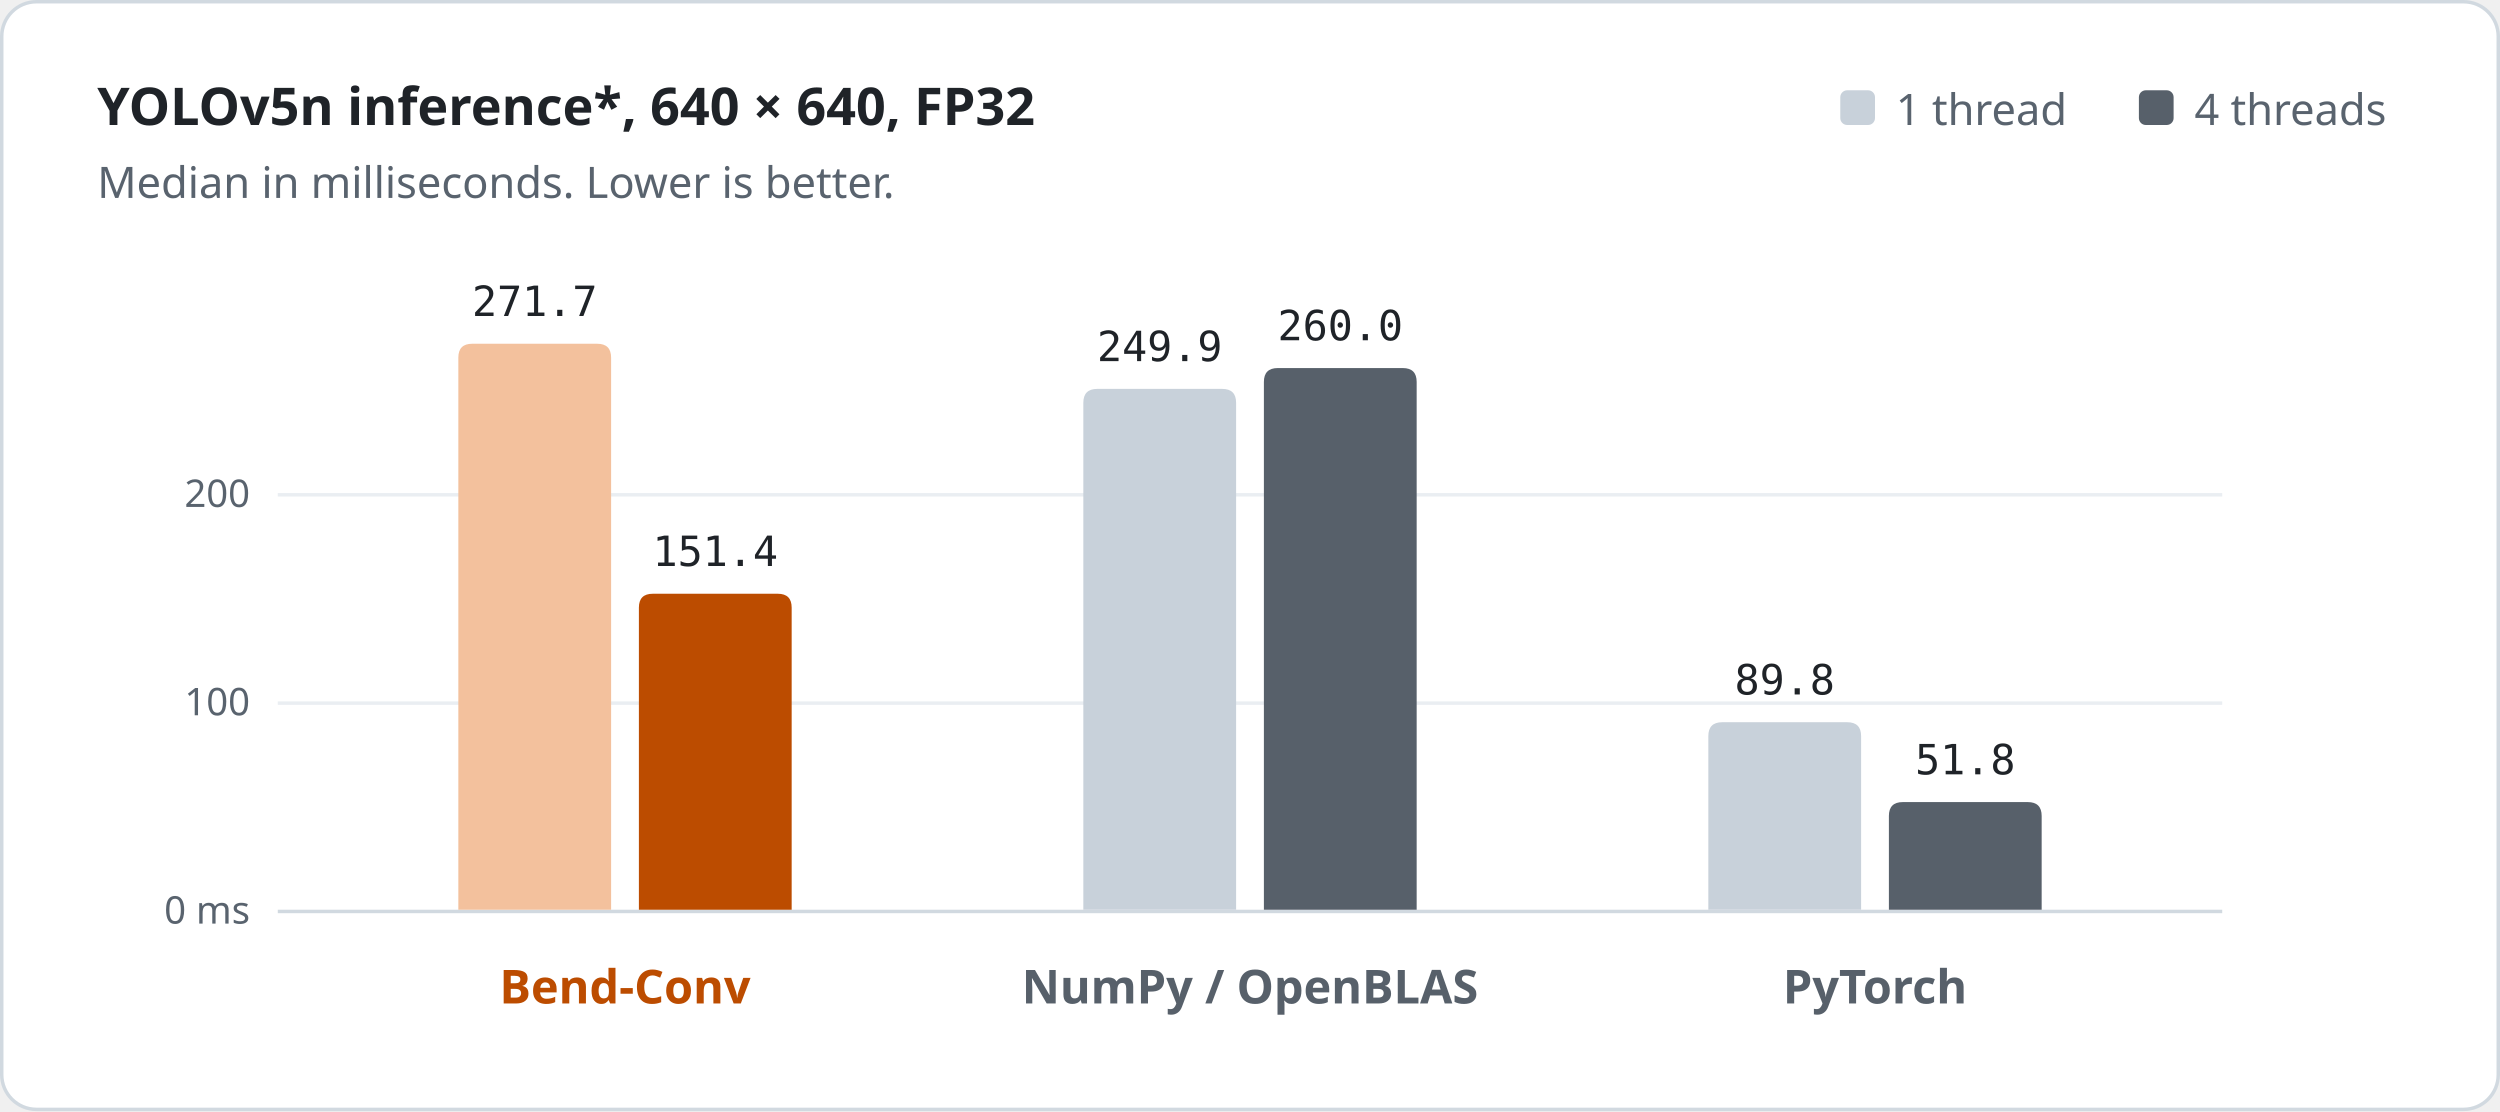
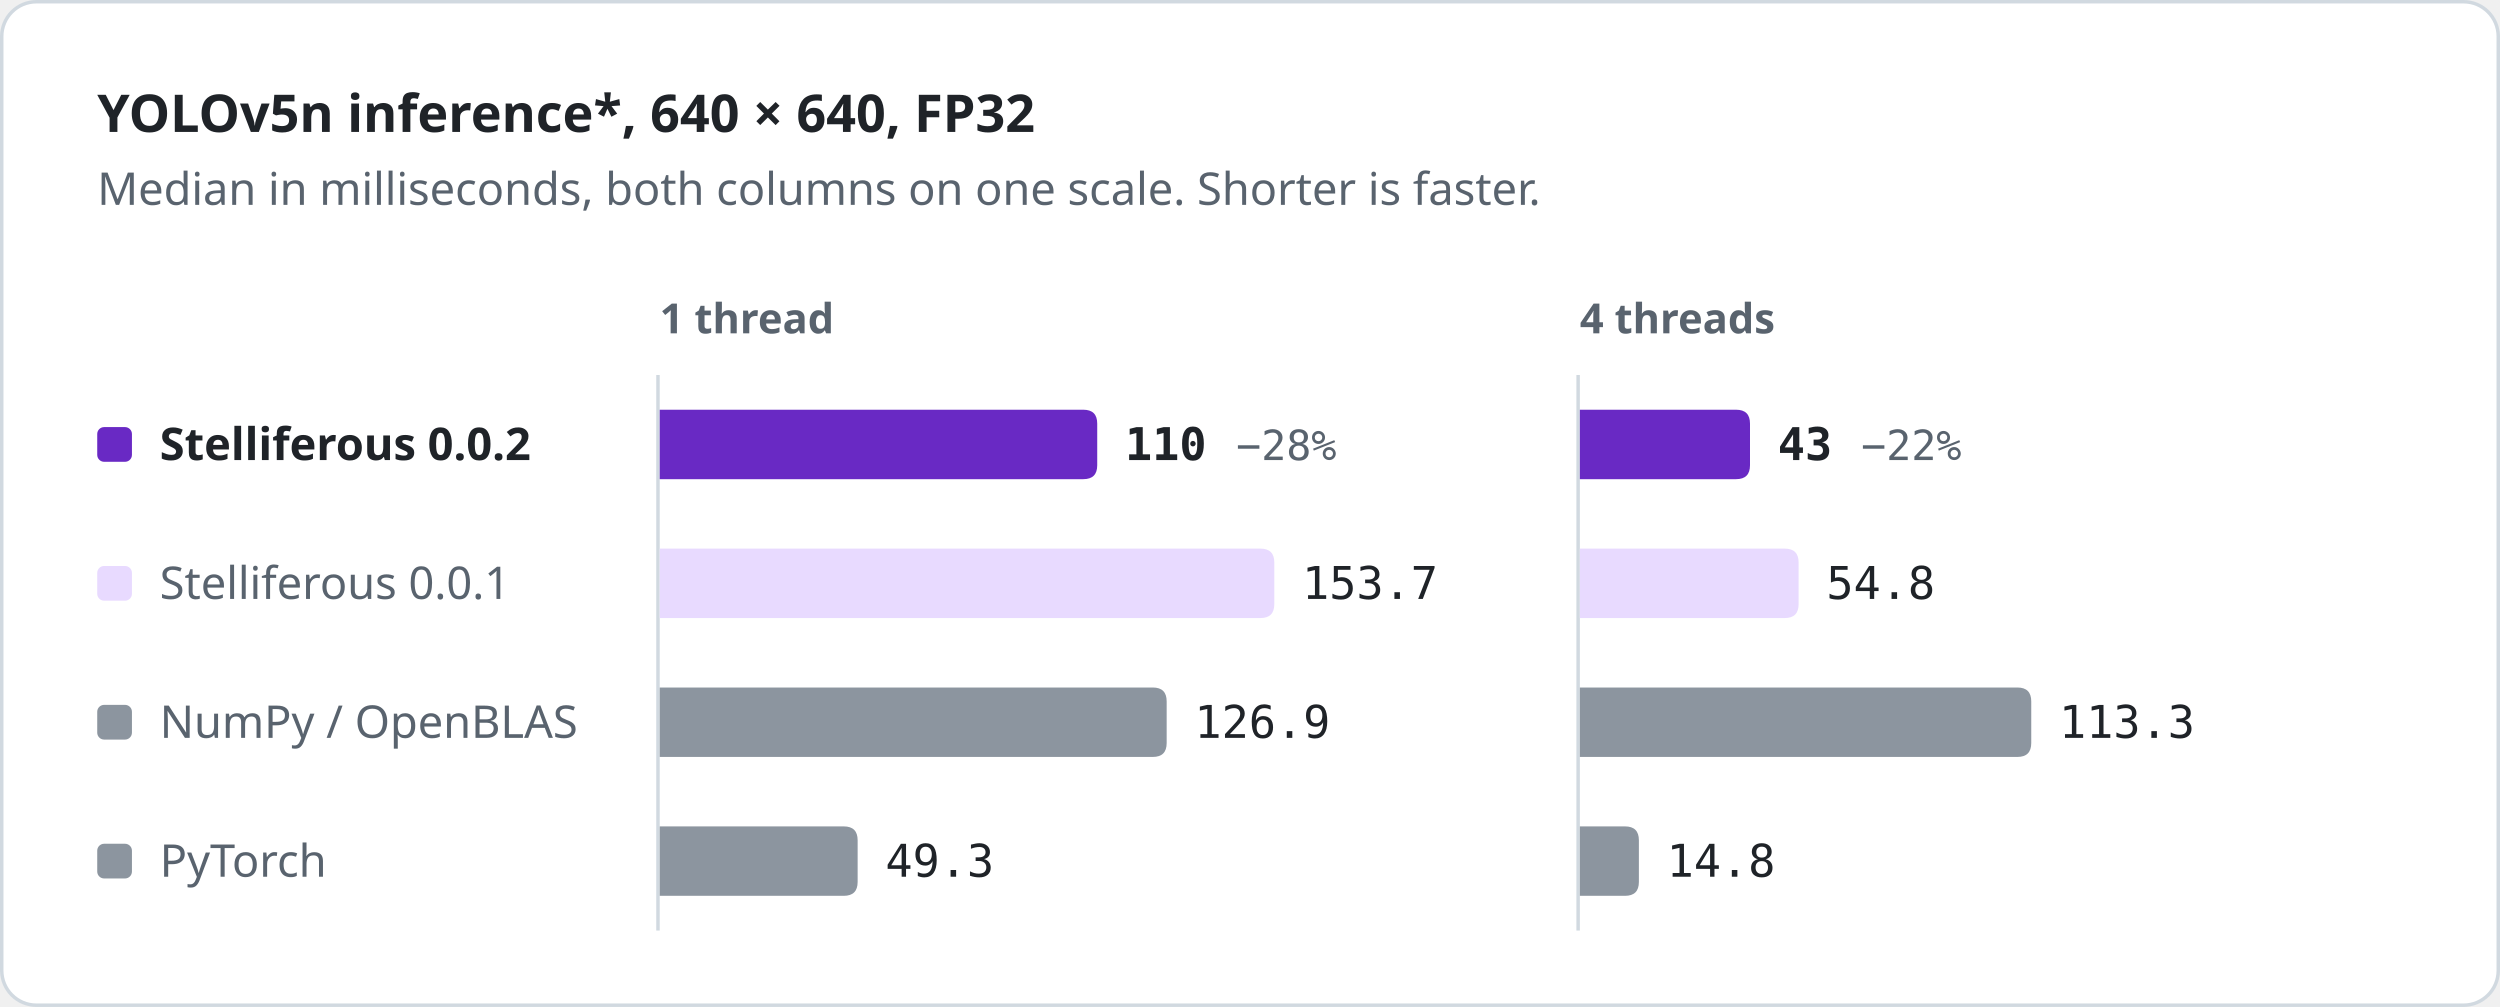
- <svg xmlns="http://www.w3.org/2000/svg" width="720" height="320" viewBox="0 0 720 320" role="img" aria-label="YOLOv5n inference time in milliseconds, 1 and 4 threads">
-   <rect x="0.5" y="0.5" width="719" height="319" rx="10" fill="#ffffff" stroke="#d1d9e0" />
-   <g font-family="-apple-system,BlinkMacSystemFont,'Segoe UI','Noto Sans',Helvetica,Arial,sans-serif" font-size="12.5" fill="#1f2328">
-     <text x="28" y="36" font-size="15" font-weight="600">YOLOv5n inference*, 640 × 640, FP32</text>
-     <text x="28" y="57" fill="#59636e">Median in milliseconds. Lower is better.</text>
-     <rect x="530" y="26" width="10" height="10" rx="2" fill="#c8d1da" />
-     <text x="546" y="36" fill="#59636e">1 thread</text>
-     <rect x="616" y="26" width="10" height="10" rx="2" fill="#57606a" />
-     <text x="632" y="36" fill="#59636e">4 threads</text>
-     <line x1="80" y1="142.5" x2="640" y2="142.5" stroke="#eaeef2" />
-     <text x="72" y="146" text-anchor="end" font-size="11" fill="#59636e">200</text>
-     <line x1="80" y1="202.5" x2="640" y2="202.5" stroke="#eaeef2" />
-     <text x="72" y="206" text-anchor="end" font-size="11" fill="#59636e">100</text>
-     <line x1="80" y1="262.5" x2="640" y2="262.5" stroke="#d1d9e0" />
-     <text x="72" y="266" text-anchor="end" font-size="11" fill="#59636e">0 ms</text>
-     <path d="M132,262V103Q132,99 136,99H172Q176,99 176,103V262Z" fill="#f3c19d" />
-     <text x="154" y="91" text-anchor="middle" font-family="ui-monospace,SFMono-Regular,Menlo,Consolas,monospace" font-size="12">271.7</text>
-     <path d="M184,262V175Q184,171 188,171H224Q228,171 228,175V262Z" fill="#bc4c00" />
-     <text x="206" y="163" text-anchor="middle" font-family="ui-monospace,SFMono-Regular,Menlo,Consolas,monospace" font-size="12">151.4</text>
-     <text x="180" y="289" text-anchor="middle" font-size="13.5" font-weight="600" fill="#bc4c00">Bend-Conv</text>
-     <path d="M312,262V116Q312,112 316,112H352Q356,112 356,116V262Z" fill="#c8d1da" />
-     <text x="334" y="104" text-anchor="middle" font-family="ui-monospace,SFMono-Regular,Menlo,Consolas,monospace" font-size="12">249.9</text>
-     <path d="M364,262V110Q364,106 368,106H404Q408,106 408,110V262Z" fill="#57606a" />
-     <text x="386" y="98" text-anchor="middle" font-family="ui-monospace,SFMono-Regular,Menlo,Consolas,monospace" font-size="12">260.0</text>
-     <text x="360" y="289" text-anchor="middle" font-size="13.5" font-weight="600" fill="#57606a">NumPy / OpenBLAS</text>
-     <path d="M492,262V212Q492,208 496,208H532Q536,208 536,212V262Z" fill="#c8d1da" />
-     <text x="514" y="200" text-anchor="middle" font-family="ui-monospace,SFMono-Regular,Menlo,Consolas,monospace" font-size="12">89.8</text>
-     <path d="M544,262V235Q544,231 548,231H584Q588,231 588,235V262Z" fill="#57606a" />
-     <text x="566" y="223" text-anchor="middle" font-family="ui-monospace,SFMono-Regular,Menlo,Consolas,monospace" font-size="12">51.8</text>
-     <text x="540" y="289" text-anchor="middle" font-size="13.5" font-weight="600" fill="#57606a">PyTorch</text>
+ <svg xmlns="http://www.w3.org/2000/svg" width="720" height="290" viewBox="0 0 720 290" role="img" aria-label="YOLOv5n inference time in milliseconds at 1 and 4 threads">
+   <rect x="0.5" y="0.5" width="719" height="289" rx="10" fill="#ffffff" stroke="#d1d9e0" />
+   <g font-family="-apple-system,BlinkMacSystemFont,'Segoe UI','Noto Sans',Helvetica,Arial,sans-serif" font-size="13" fill="#1f2328">
+     <text x="28" y="38" font-size="15" font-weight="600">YOLOv5n inference*, 640 × 640, FP32</text>
+     <text x="28" y="59" fill="#59636e">Median in milliseconds, both columns on one scale. Shorter is faster.</text>
+     <text x="190" y="96" font-size="12" font-weight="600" fill="#59636e">1 thread</text>
+     <text x="455" y="96" font-size="12" font-weight="600" fill="#59636e">4 threads</text>
+     <line x1="189.5" y1="108" x2="189.5" y2="268" stroke="#d1d9e0" />
+     <line x1="454.5" y1="108" x2="454.5" y2="268" stroke="#d1d9e0" />
+     <rect x="28" y="123" width="10" height="10" rx="2" fill="#6929c4" />
+     <text x="46" y="132.5" font-weight="600">Stelliferous 0.0.2</text>
+     <path d="M190,118H312Q316,118 316,122V134Q316,138 312,138H190Z" fill="#6929c4" />
+     <text x="324" y="132.5" font-family="ui-monospace,SFMono-Regular,Menlo,Consolas,monospace" font-weight="600">110</text>
+     <text x="356" y="132.5" font-family="ui-monospace,SFMono-Regular,Menlo,Consolas,monospace" font-size="12" fill="#59636e">−28%</text>
+     <path d="M455,118H500Q504,118 504,122V134Q504,138 500,138H455Z" fill="#6929c4" />
+     <text x="512" y="132.5" font-family="ui-monospace,SFMono-Regular,Menlo,Consolas,monospace" font-weight="600">43</text>
+     <text x="536" y="132.5" font-family="ui-monospace,SFMono-Regular,Menlo,Consolas,monospace" font-size="12" fill="#59636e">−22%</text>
+     <rect x="28" y="163" width="10" height="10" rx="2" fill="#e8daff" />
+     <text x="46" y="172.5" fill="#59636e">Stelliferous 0.0.1</text>
+     <path d="M190,158H363Q367,158 367,162V174Q367,178 363,178H190Z" fill="#e8daff" />
+     <text x="375" y="172.5" font-family="ui-monospace,SFMono-Regular,Menlo,Consolas,monospace">153.7</text>
+     <path d="M455,158H514Q518,158 518,162V174Q518,178 514,178H455Z" fill="#e8daff" />
+     <text x="526" y="172.5" font-family="ui-monospace,SFMono-Regular,Menlo,Consolas,monospace">54.8</text>
+     <rect x="28" y="203" width="10" height="10" rx="2" fill="#8c959f" />
+     <text x="46" y="212.5" fill="#59636e">NumPy / OpenBLAS</text>
+     <path d="M190,198H332Q336,198 336,202V214Q336,218 332,218H190Z" fill="#8c959f" />
+     <text x="344" y="212.5" font-family="ui-monospace,SFMono-Regular,Menlo,Consolas,monospace">126.9</text>
+     <path d="M455,198H581Q585,198 585,202V214Q585,218 581,218H455Z" fill="#8c959f" />
+     <text x="593" y="212.5" font-family="ui-monospace,SFMono-Regular,Menlo,Consolas,monospace">113.3</text>
+     <rect x="28" y="243" width="10" height="10" rx="2" fill="#8c959f" />
+     <text x="46" y="252.5" fill="#59636e">PyTorch</text>
+     <path d="M190,238H243Q247,238 247,242V254Q247,258 243,258H190Z" fill="#8c959f" />
+     <text x="255" y="252.5" font-family="ui-monospace,SFMono-Regular,Menlo,Consolas,monospace">49.3</text>
+     <path d="M455,238H468Q472,238 472,242V254Q472,258 468,258H455Z" fill="#8c959f" />
+     <text x="480" y="252.5" font-family="ui-monospace,SFMono-Regular,Menlo,Consolas,monospace">14.8</text>
  </g>
</svg>
